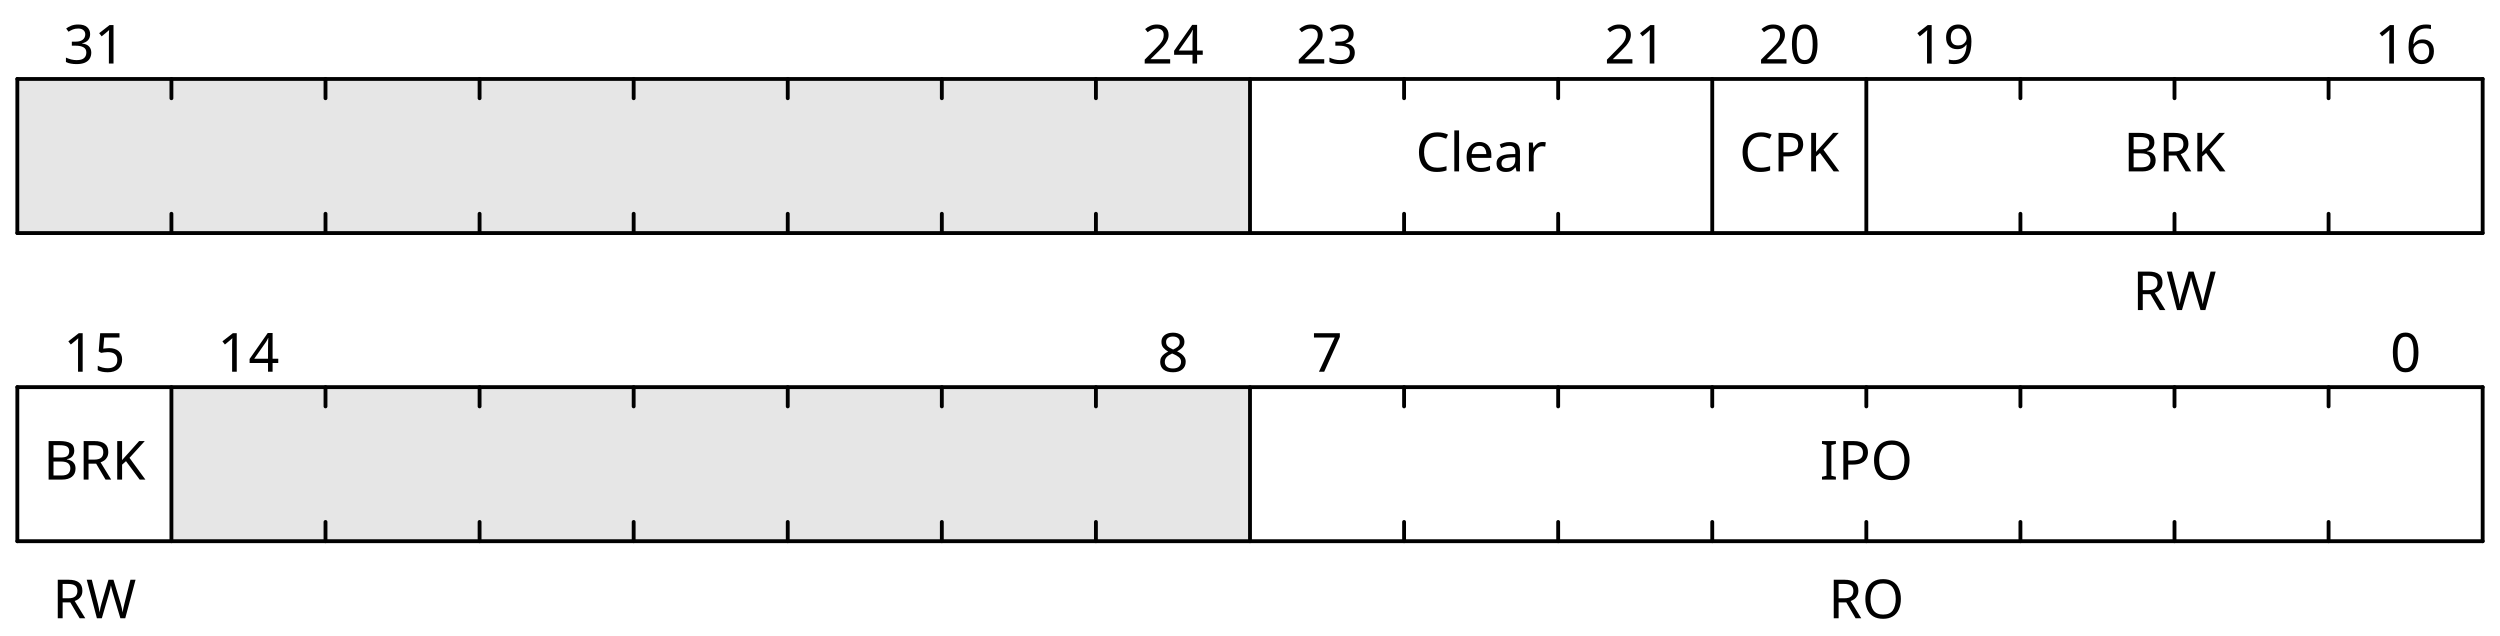
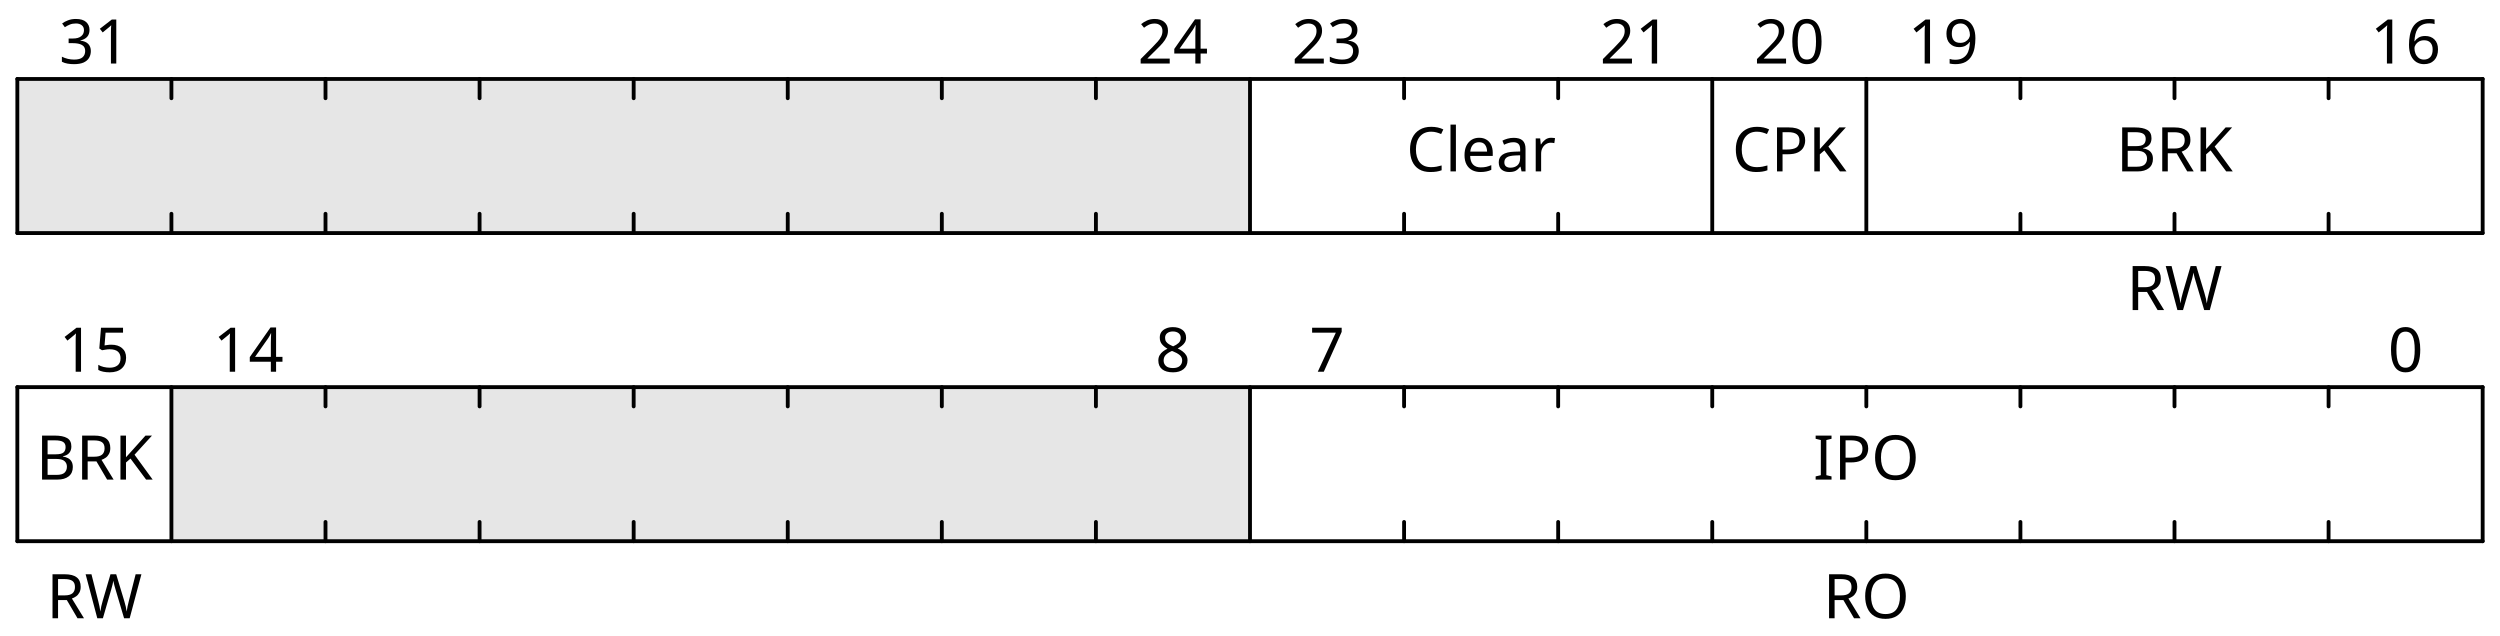
<svg xmlns="http://www.w3.org/2000/svg" baseProfile="full" height="165" version="1.1" viewBox="0 0 649 165" width="649">
  <defs />
  <g transform="translate(4.5,80.5)">
    <g stroke="black" stroke-linecap="round" stroke-width="1" transform="translate(0,20.0)">
      <line x1="0" x2="640" y1="0" y2="0" />
      <line x1="0" x2="0" y1="0" y2="40.0" />
      <line x1="0" x2="640" y1="40.0" y2="40.0" />
      <line x1="640.0" x2="640.0" y1="0" y2="40.0" />
      <line x1="600.0" x2="600.0" y1="0" y2="5.0" />
      <line x1="600.0" x2="600.0" y1="35.0" y2="40.0" />
      <line x1="560.0" x2="560.0" y1="0" y2="5.0" />
      <line x1="560.0" x2="560.0" y1="35.0" y2="40.0" />
      <line x1="520.0" x2="520.0" y1="0" y2="5.0" />
      <line x1="520.0" x2="520.0" y1="35.0" y2="40.0" />
      <line x1="480.0" x2="480.0" y1="0" y2="5.0" />
      <line x1="480.0" x2="480.0" y1="35.0" y2="40.0" />
      <line x1="440.0" x2="440.0" y1="0" y2="5.0" />
      <line x1="440.0" x2="440.0" y1="35.0" y2="40.0" />
      <line x1="400.0" x2="400.0" y1="0" y2="5.0" />
      <line x1="400.0" x2="400.0" y1="35.0" y2="40.0" />
      <line x1="360.0" x2="360.0" y1="0" y2="5.0" />
      <line x1="360.0" x2="360.0" y1="35.0" y2="40.0" />
      <line x1="320.0" x2="320.0" y1="0" y2="40.0" />
      <line x1="280.0" x2="280.0" y1="0" y2="5.0" />
      <line x1="280.0" x2="280.0" y1="35.0" y2="40.0" />
      <line x1="240.0" x2="240.0" y1="0" y2="5.0" />
      <line x1="240.0" x2="240.0" y1="35.0" y2="40.0" />
      <line x1="200.0" x2="200.0" y1="0" y2="5.0" />
      <line x1="200.0" x2="200.0" y1="35.0" y2="40.0" />
      <line x1="160.0" x2="160.0" y1="0" y2="5.0" />
      <line x1="160.0" x2="160.0" y1="35.0" y2="40.0" />
      <line x1="120.0" x2="120.0" y1="0" y2="5.0" />
      <line x1="120.0" x2="120.0" y1="35.0" y2="40.0" />
      <line x1="80.0" x2="80.0" y1="0" y2="5.0" />
      <line x1="80.0" x2="80.0" y1="35.0" y2="40.0" />
      <line x1="40.0" x2="40.0" y1="0" y2="40.0" />
    </g>
    <g text-anchor="middle">
      <g>
        <g transform="translate(0,20.0)">
          <rect fill="black" fill-opacity="0.1" height="40.0" width="280.0" x="40.0" y="0" />
        </g>
        <g transform="translate(20.0,16.0)">
-           <text font-family="sans-serif" font-size="14" font-weight="normal" x="600.0">0</text>
-           <text font-family="sans-serif" font-size="14" font-weight="normal" x="320.0">7</text>
-           <text font-family="sans-serif" font-size="14" font-weight="normal" x="280.0">8</text>
-           <text font-family="sans-serif" font-size="14" font-weight="normal" x="40.0">14</text>
-           <text font-family="sans-serif" font-size="14" font-weight="normal" x="0.0">15</text>
+           <text font-family="source code pro" font-size="16" font-weight="normal" x="600.0">0</text>
+           <text font-family="source code pro" font-size="16" font-weight="normal" x="320.0">7</text>
+           <text font-family="source code pro" font-size="16" font-weight="normal" x="280.0">8</text>
+           <text font-family="source code pro" font-size="16" font-weight="normal" x="40.0">14</text>
+           <text font-family="source code pro" font-size="16" font-weight="normal" x="0.0">15</text>
        </g>
        <g transform="translate(20.0,44.0)">
-           <text font-family="sans-serif" font-size="14" font-weight="normal" x="460.0">IPO</text>
-           <text font-family="sans-serif" font-size="14" font-weight="normal" x="0.0">BRK</text>
+           <text font-family="source code pro" font-size="16" font-weight="normal" x="460.0">IPO</text>
+           <text font-family="source code pro" font-size="16" font-weight="normal" x="0.0">BRK</text>
        </g>
        <g transform="translate(20.0,80)">
-           <text font-family="sans-serif" font-size="14" font-weight="normal" x="460.0">RO</text>
-           <text font-family="sans-serif" font-size="14" font-weight="normal" x="0.0">RW</text>
+           <text font-family="source code pro" font-size="16" font-weight="normal" x="460.0">RO</text>
+           <text font-family="source code pro" font-size="16" font-weight="normal" x="0.0">RW</text>
        </g>
      </g>
    </g>
  </g>
  <g transform="translate(4.5,0.5)">
    <g stroke="black" stroke-linecap="round" stroke-width="1" transform="translate(0,20.0)">
      <line x1="0" x2="640" y1="0" y2="0" />
      <line x1="0" x2="0" y1="0" y2="40.0" />
      <line x1="0" x2="640" y1="40.0" y2="40.0" />
      <line x1="640.0" x2="640.0" y1="0" y2="40.0" />
      <line x1="600.0" x2="600.0" y1="0" y2="5.0" />
      <line x1="600.0" x2="600.0" y1="35.0" y2="40.0" />
      <line x1="560.0" x2="560.0" y1="0" y2="5.0" />
      <line x1="560.0" x2="560.0" y1="35.0" y2="40.0" />
      <line x1="520.0" x2="520.0" y1="0" y2="5.0" />
      <line x1="520.0" x2="520.0" y1="35.0" y2="40.0" />
      <line x1="480.0" x2="480.0" y1="0" y2="40.0" />
      <line x1="440.0" x2="440.0" y1="0" y2="40.0" />
      <line x1="400.0" x2="400.0" y1="0" y2="5.0" />
      <line x1="400.0" x2="400.0" y1="35.0" y2="40.0" />
      <line x1="360.0" x2="360.0" y1="0" y2="5.0" />
      <line x1="360.0" x2="360.0" y1="35.0" y2="40.0" />
      <line x1="320.0" x2="320.0" y1="0" y2="40.0" />
      <line x1="280.0" x2="280.0" y1="0" y2="5.0" />
      <line x1="280.0" x2="280.0" y1="35.0" y2="40.0" />
      <line x1="240.0" x2="240.0" y1="0" y2="5.0" />
      <line x1="240.0" x2="240.0" y1="35.0" y2="40.0" />
      <line x1="200.0" x2="200.0" y1="0" y2="5.0" />
      <line x1="200.0" x2="200.0" y1="35.0" y2="40.0" />
      <line x1="160.0" x2="160.0" y1="0" y2="5.0" />
      <line x1="160.0" x2="160.0" y1="35.0" y2="40.0" />
      <line x1="120.0" x2="120.0" y1="0" y2="5.0" />
      <line x1="120.0" x2="120.0" y1="35.0" y2="40.0" />
      <line x1="80.0" x2="80.0" y1="0" y2="5.0" />
      <line x1="80.0" x2="80.0" y1="35.0" y2="40.0" />
      <line x1="40.0" x2="40.0" y1="0" y2="5.0" />
      <line x1="40.0" x2="40.0" y1="35.0" y2="40.0" />
    </g>
    <g text-anchor="middle">
      <g>
        <g transform="translate(0,20.0)">
          <rect fill="black" fill-opacity="0.1" height="40.0" width="320.0" x="0.0" y="0" />
        </g>
        <g transform="translate(20.0,16.0)">
-           <text font-family="sans-serif" font-size="14" font-weight="normal" x="600.0">16</text>
-           <text font-family="sans-serif" font-size="14" font-weight="normal" x="480.0">19</text>
-           <text font-family="sans-serif" font-size="14" font-weight="normal" x="440.0">20</text>
-           <text font-family="sans-serif" font-size="14" font-weight="normal" x="400.0">21</text>
-           <text font-family="sans-serif" font-size="14" font-weight="normal" x="320.0">23</text>
-           <text font-family="sans-serif" font-size="14" font-weight="normal" x="280.0">24</text>
-           <text font-family="sans-serif" font-size="14" font-weight="normal" x="0.0">31</text>
+           <text font-family="source code pro" font-size="16" font-weight="normal" x="600.0">16</text>
+           <text font-family="source code pro" font-size="16" font-weight="normal" x="480.0">19</text>
+           <text font-family="source code pro" font-size="16" font-weight="normal" x="440.0">20</text>
+           <text font-family="source code pro" font-size="16" font-weight="normal" x="400.0">21</text>
+           <text font-family="source code pro" font-size="16" font-weight="normal" x="320.0">23</text>
+           <text font-family="source code pro" font-size="16" font-weight="normal" x="280.0">24</text>
+           <text font-family="source code pro" font-size="16" font-weight="normal" x="0.0">31</text>
        </g>
        <g transform="translate(20.0,44.0)">
-           <text font-family="sans-serif" font-size="14" font-weight="normal" x="540.0">BRK</text>
-           <text font-family="sans-serif" font-size="14" font-weight="normal" x="440.0">CPK</text>
-           <text font-family="sans-serif" font-size="14" font-weight="normal" x="360.0">Clear</text>
+           <text font-family="source code pro" font-size="16" font-weight="normal" x="540.0">BRK</text>
+           <text font-family="source code pro" font-size="16" font-weight="normal" x="440.0">CPK</text>
+           <text font-family="source code pro" font-size="16" font-weight="normal" x="360.0">Clear</text>
        </g>
        <g transform="translate(20.0,80)">
-           <text font-family="sans-serif" font-size="14" font-weight="normal" x="540.0">RW</text>
+           <text font-family="source code pro" font-size="16" font-weight="normal" x="540.0">RW</text>
        </g>
      </g>
    </g>
  </g>
</svg>
